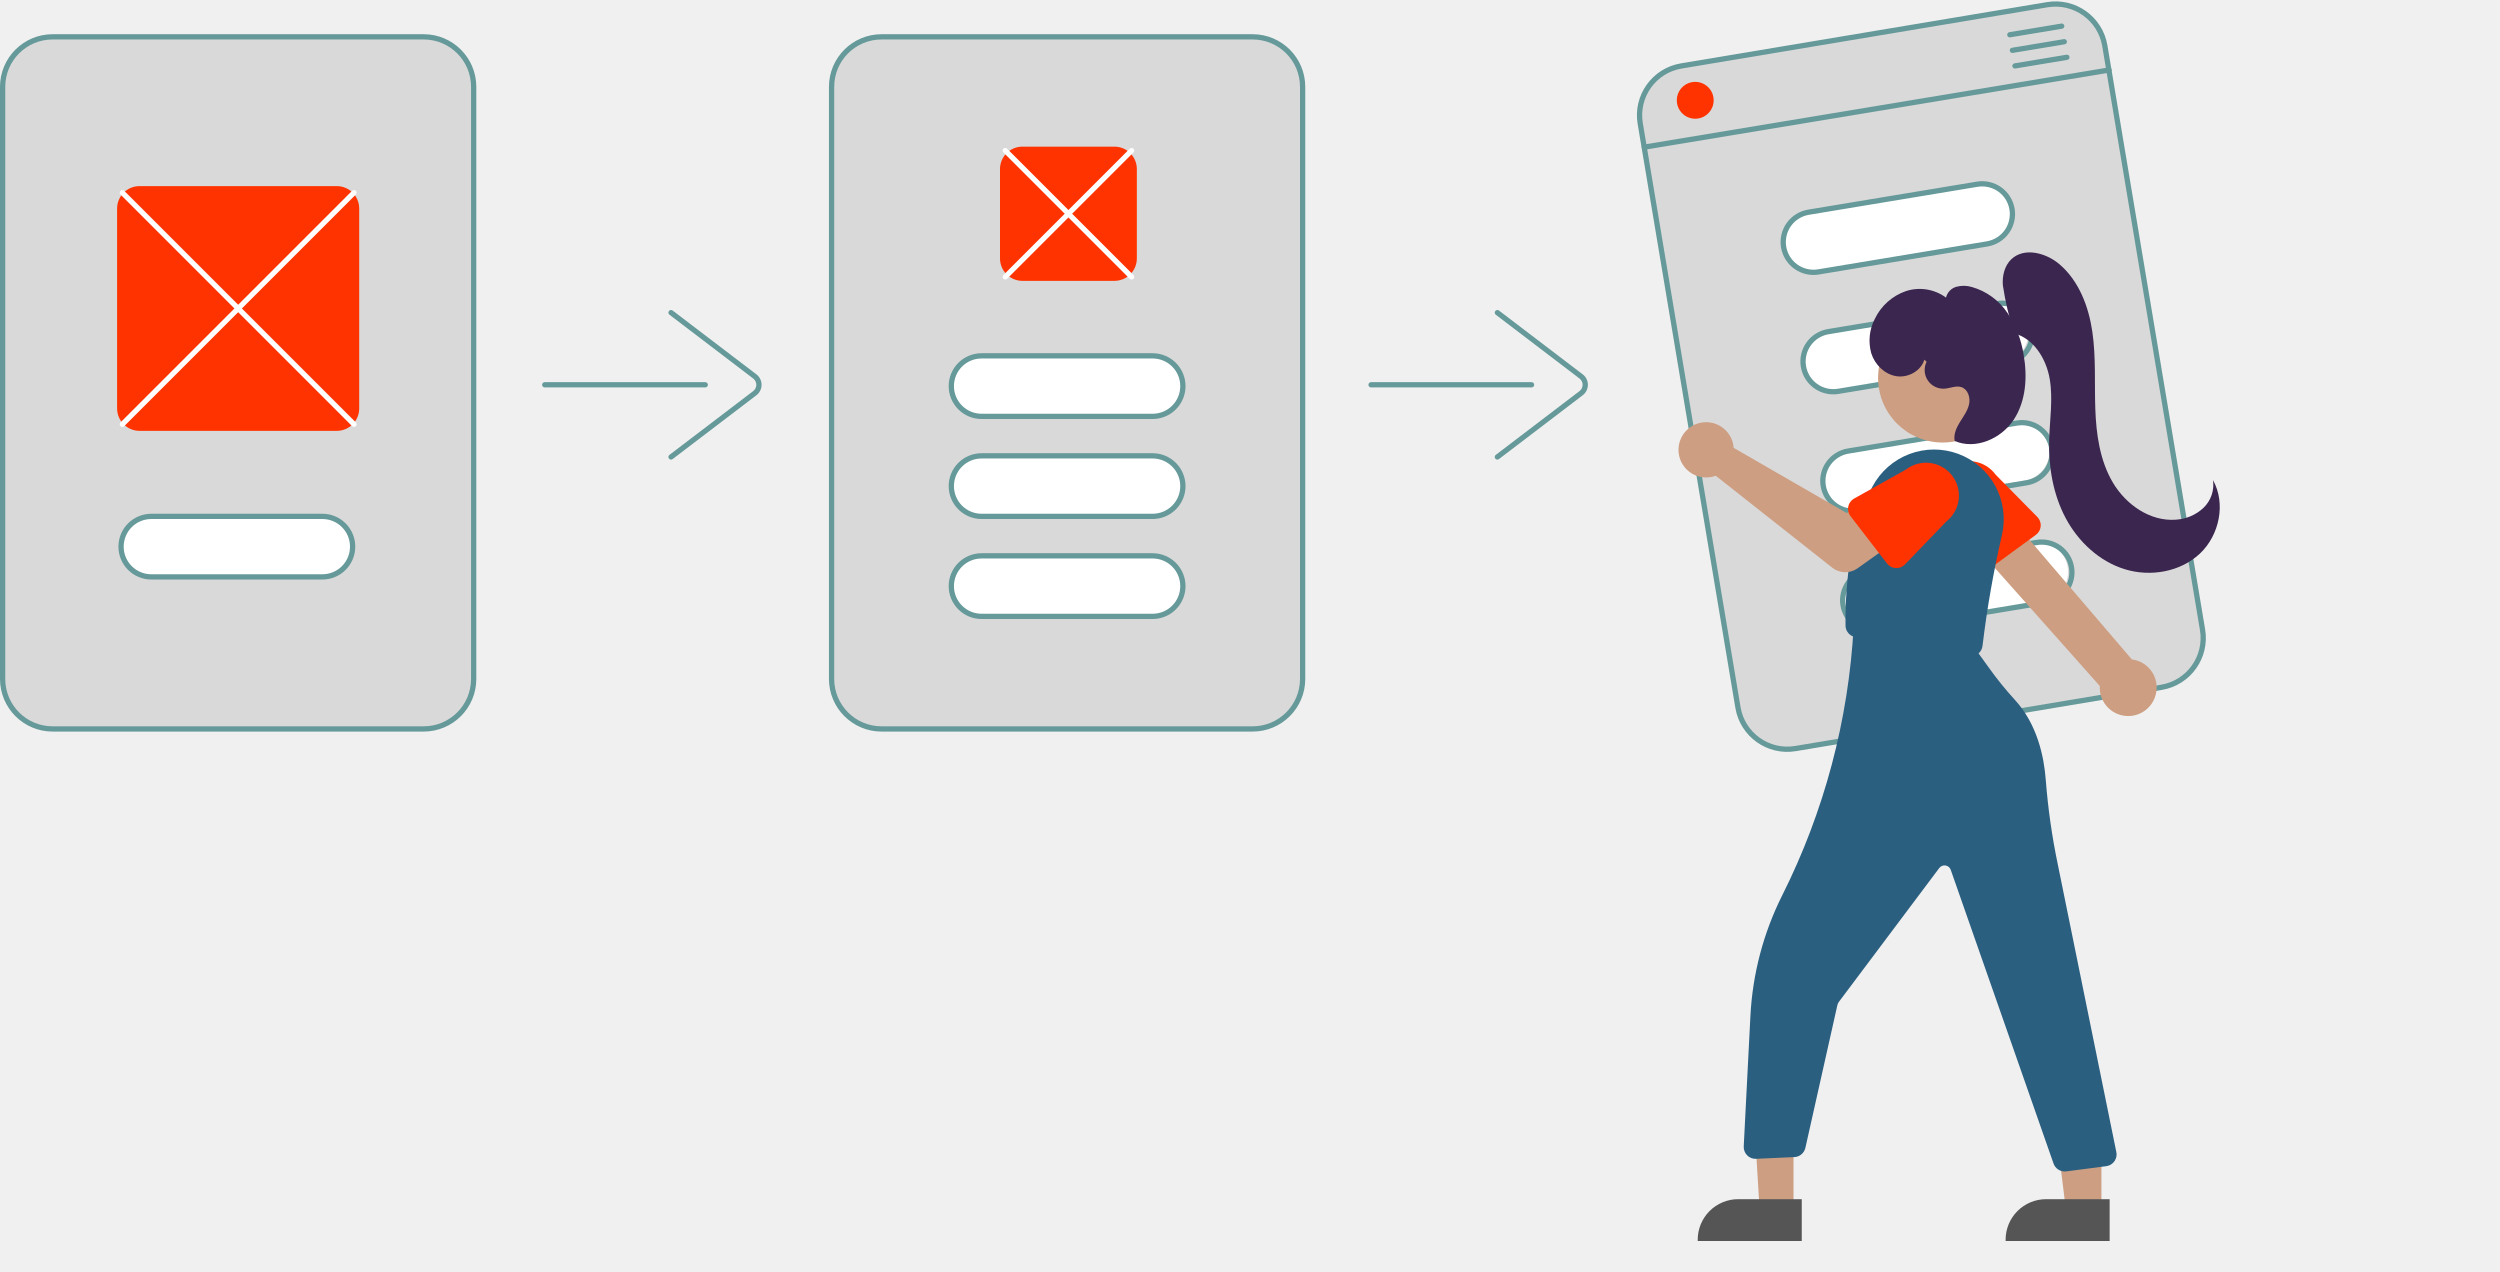
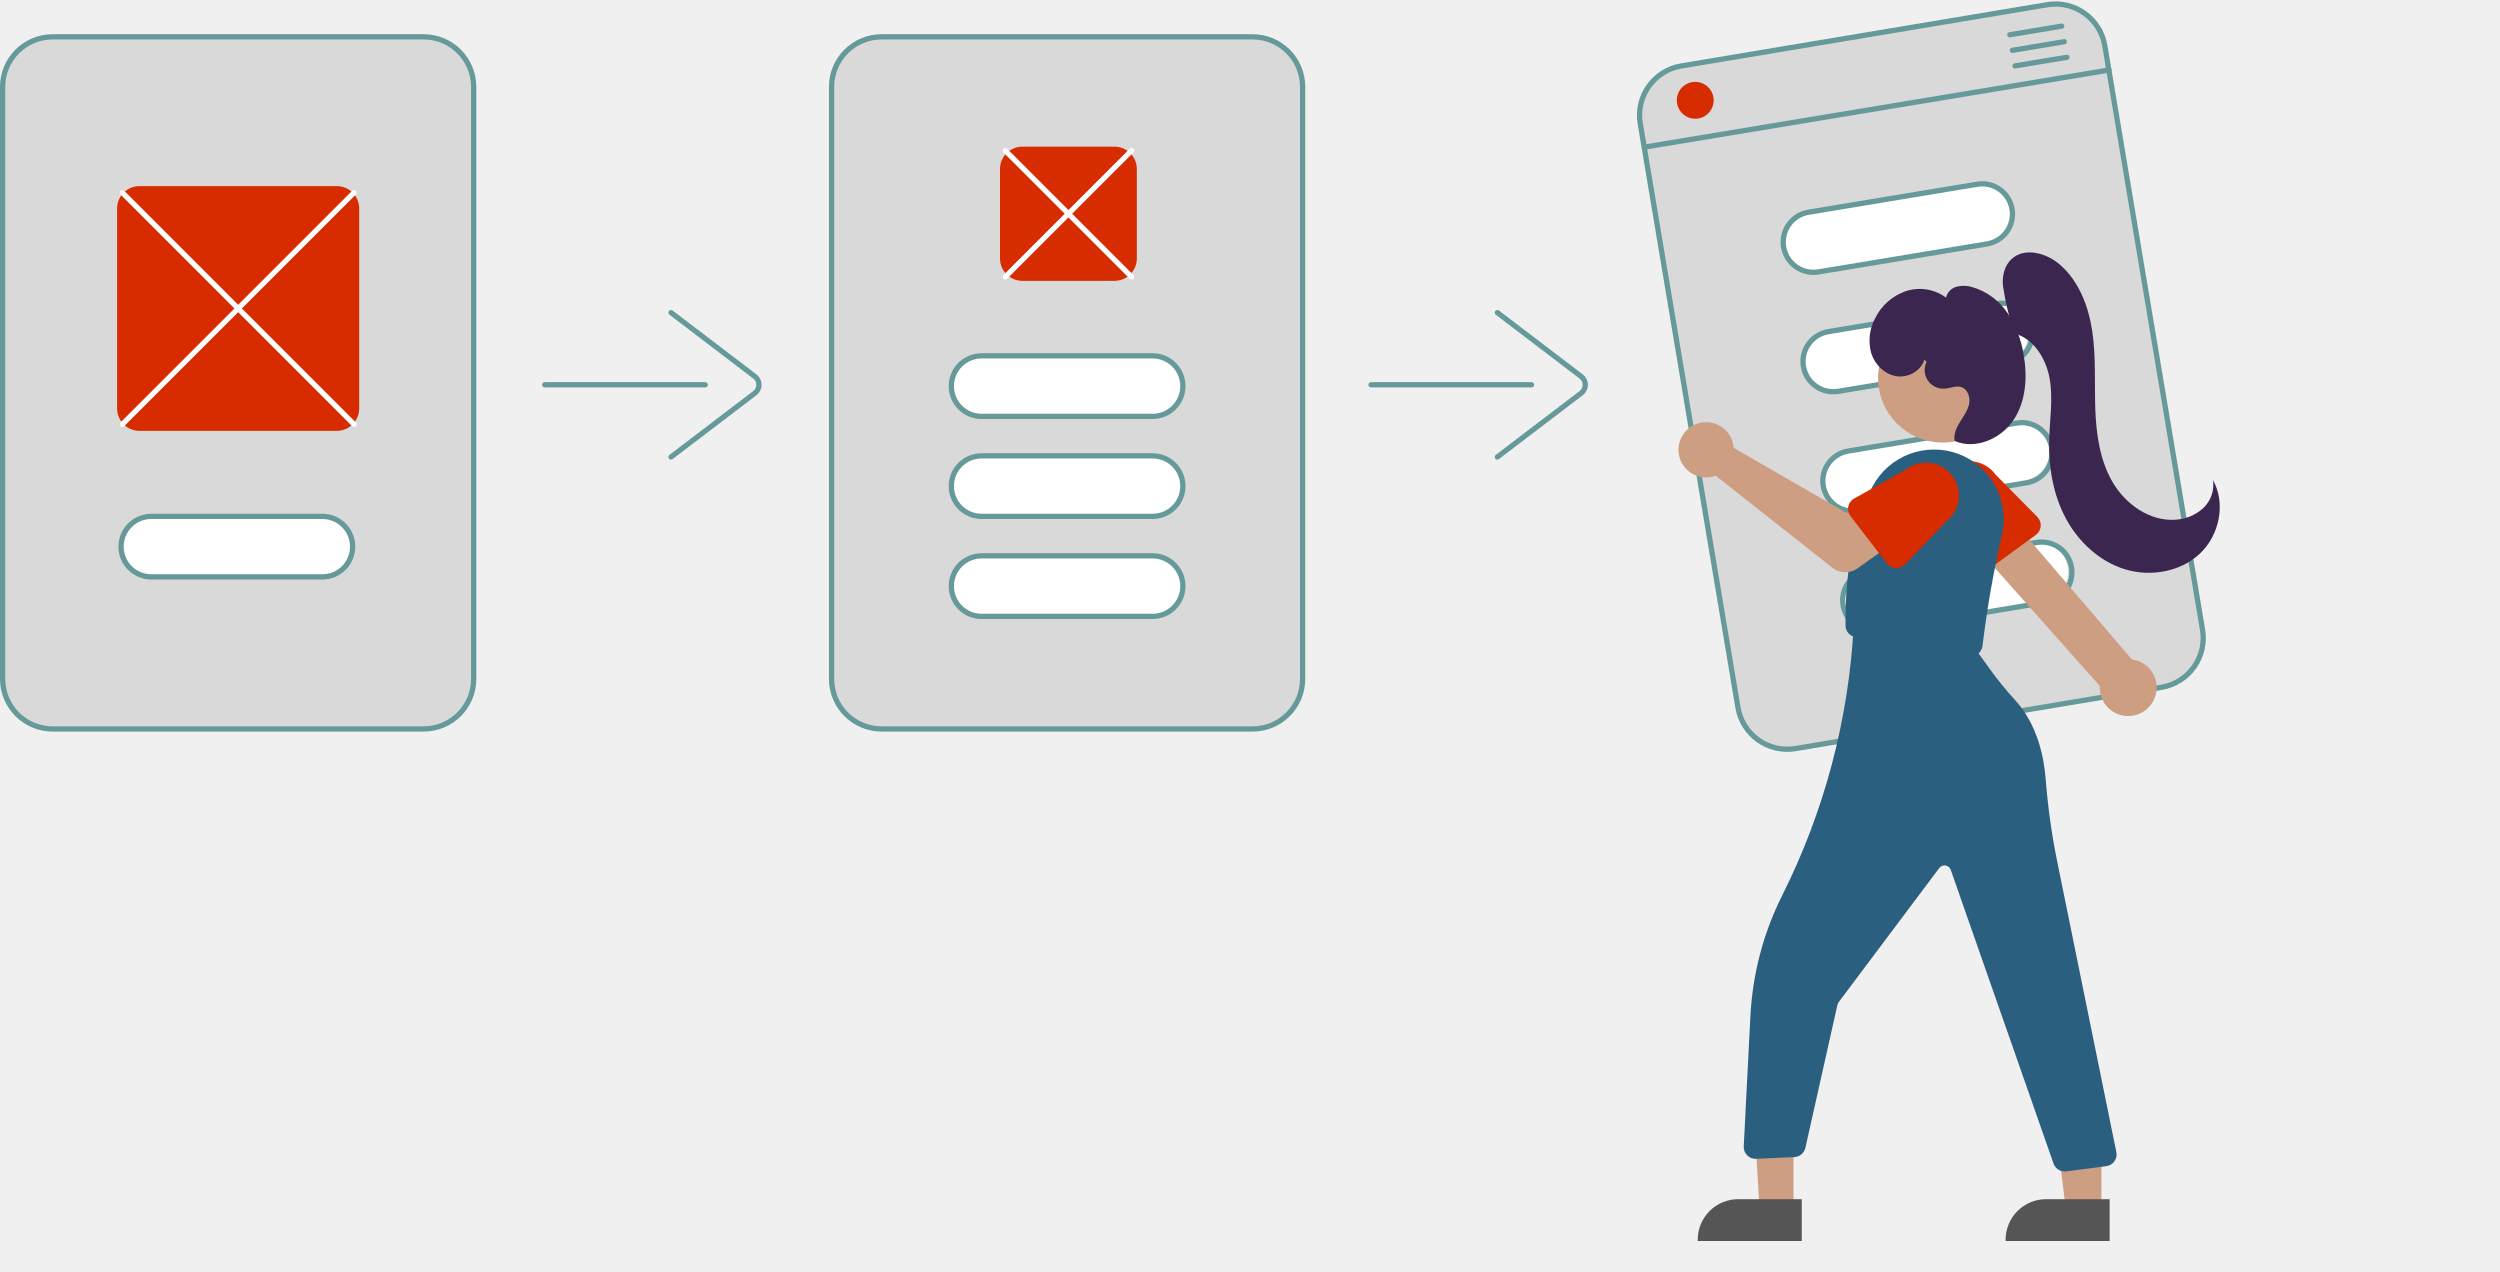
<svg xmlns="http://www.w3.org/2000/svg" width="950" height="483" viewBox="0 0 950 483" fill="none">
  <g clip-path="url(#clip0_1_2)">
    <rect x="1" y="14" width="179" height="263" rx="19" fill="#D9D9D9" stroke="#669999" stroke-width="2" />
    <rect x="316" y="14" width="179" height="263" rx="19" fill="#D9D9D9" stroke="#669999" stroke-width="2" />
    <rect x="620.151" y="28.195" width="179" height="263" rx="19" transform="rotate(-9.5 620.151 28.1948)" fill="#D9D9D9" stroke="#669999" stroke-width="2" />
    <path d="M268 147.223H207C206.735 147.223 206.48 147.118 206.293 146.93C206.105 146.743 206 146.488 206 146.223C206 145.958 206.105 145.703 206.293 145.516C206.48 145.328 206.735 145.223 207 145.223H268C268.265 145.223 268.52 145.328 268.707 145.516C268.895 145.703 269 145.958 269 146.223C269 146.488 268.895 146.743 268.707 146.93C268.52 147.118 268.265 147.223 268 147.223Z" fill="#669999" />
    <path d="M255.001 174.649C254.791 174.649 254.587 174.583 254.417 174.461C254.247 174.34 254.12 174.167 254.053 173.969C253.986 173.771 253.983 173.556 254.044 173.356C254.105 173.156 254.228 172.98 254.394 172.853L286.218 148.609C286.585 148.329 286.883 147.968 287.088 147.555C287.293 147.141 287.399 146.685 287.399 146.223C287.399 145.761 287.293 145.306 287.088 144.892C286.883 144.478 286.585 144.117 286.218 143.837L254.394 119.593C254.183 119.432 254.045 119.194 254.01 118.931C253.975 118.669 254.045 118.403 254.206 118.192C254.366 117.981 254.604 117.843 254.866 117.807C255.129 117.772 255.395 117.842 255.606 118.002L287.429 142.246C288.042 142.713 288.538 143.314 288.88 144.004C289.222 144.694 289.399 145.453 289.399 146.223C289.399 146.993 289.222 147.752 288.88 148.442C288.538 149.132 288.042 149.734 287.429 150.2L255.606 174.444C255.432 174.577 255.219 174.649 255.001 174.649Z" fill="#669999" />
    <path d="M582 147.223H521C520.735 147.223 520.48 147.118 520.293 146.93C520.105 146.743 520 146.488 520 146.223C520 145.958 520.105 145.703 520.293 145.516C520.48 145.328 520.735 145.223 521 145.223H582C582.265 145.223 582.52 145.328 582.707 145.516C582.895 145.703 583 145.958 583 146.223C583 146.488 582.895 146.743 582.707 146.93C582.52 147.118 582.265 147.223 582 147.223Z" fill="#669999" />
    <path d="M569.001 174.649C568.791 174.649 568.587 174.583 568.417 174.461C568.247 174.34 568.12 174.167 568.053 173.969C567.986 173.771 567.983 173.556 568.044 173.356C568.105 173.156 568.228 172.98 568.394 172.853L600.217 148.609C600.585 148.329 600.883 147.968 601.088 147.555C601.293 147.141 601.399 146.685 601.399 146.223C601.399 145.761 601.293 145.306 601.088 144.892C600.883 144.478 600.585 144.117 600.217 143.837L568.394 119.593C568.183 119.432 568.045 119.194 568.01 118.931C567.975 118.669 568.045 118.403 568.206 118.192C568.366 117.981 568.604 117.843 568.866 117.807C569.129 117.772 569.395 117.842 569.606 118.002L601.429 142.246C602.042 142.713 602.538 143.314 602.88 144.004C603.222 144.694 603.399 145.453 603.399 146.223C603.399 146.993 603.222 147.752 602.88 148.442C602.538 149.132 602.042 149.734 601.429 150.2L569.606 174.444C569.432 174.577 569.219 174.649 569.001 174.649Z" fill="#669999" />
    <rect x="362" y="135" width="87" height="23" rx="11.5" fill="white" />
    <rect x="362" y="173" width="87" height="23" rx="11.5" fill="white" />
    <rect x="362" y="211" width="87" height="23" rx="11.5" fill="white" />
    <rect x="765.672" y="90.651" width="87" height="23" rx="11.5" transform="rotate(170 765.672 90.6506)" fill="white" />
    <rect x="683" y="128.107" width="87" height="23" rx="11.5" transform="rotate(-10 683 128.107)" fill="white" />
    <rect x="780.672" y="180.651" width="87" height="23" rx="11.5" transform="rotate(170 780.672 180.651)" fill="white" />
    <rect x="698" y="219.107" width="87" height="23" rx="11.5" transform="rotate(-10 698 219.107)" fill="white" />
-     <path d="M423.5 106.723H388.5C386.246 106.721 384.086 105.824 382.492 104.231C380.899 102.637 380.003 100.477 380 98.223V64.223C380.003 61.969 380.899 59.809 382.492 58.215C384.086 56.622 386.246 55.725 388.5 55.723H423.5C425.754 55.725 427.914 56.622 429.508 58.215C431.101 59.809 431.998 61.969 432 64.223V98.223C431.998 100.477 431.101 102.637 429.508 104.231C427.914 105.824 425.754 106.721 423.5 106.723Z" fill="#FF3300" />
+     <path d="M423.5 106.723H388.5C386.246 106.721 384.086 105.824 382.492 104.231C380.899 102.637 380.003 100.477 380 98.223V64.223C380.003 61.969 380.899 59.809 382.492 58.215C384.086 56.622 386.246 55.725 388.5 55.723H423.5C425.754 55.725 427.914 56.622 429.508 58.215C431.101 59.809 431.998 61.969 432 64.223V98.223C431.998 100.477 431.101 102.637 429.508 104.231C427.914 105.824 425.754 106.721 423.5 106.723Z" fill="#D72B00" />
    <path d="M430 106.223C429.869 106.223 429.739 106.197 429.617 106.147C429.496 106.097 429.386 106.023 429.293 105.93L381.293 57.93C381.2 57.837 381.127 57.727 381.076 57.606C381.026 57.484 381 57.354 381 57.223C381 57.092 381.026 56.962 381.076 56.84C381.127 56.719 381.2 56.609 381.293 56.516C381.386 56.423 381.496 56.349 381.617 56.299C381.739 56.249 381.869 56.223 382 56.223C382.131 56.223 382.261 56.249 382.383 56.299C382.504 56.349 382.614 56.423 382.707 56.516L430.707 104.516C430.847 104.656 430.942 104.834 430.981 105.028C431.019 105.222 430.999 105.423 430.924 105.606C430.848 105.788 430.72 105.945 430.556 106.054C430.391 106.164 430.198 106.223 430 106.223Z" fill="white" />
    <path d="M382 106.223C381.802 106.223 381.609 106.164 381.445 106.054C381.28 105.945 381.152 105.788 381.076 105.606C381.001 105.423 380.981 105.222 381.019 105.028C381.058 104.834 381.153 104.656 381.293 104.516L429.293 56.516C429.386 56.423 429.496 56.35 429.617 56.299C429.739 56.249 429.869 56.223 430 56.223C430.131 56.223 430.261 56.249 430.383 56.299C430.504 56.35 430.614 56.423 430.707 56.516C430.8 56.609 430.874 56.719 430.924 56.84C430.974 56.962 431 57.092 431 57.223C431 57.354 430.974 57.484 430.924 57.606C430.874 57.727 430.8 57.837 430.707 57.93L382.707 105.93C382.614 106.023 382.504 106.097 382.383 106.147C382.261 106.197 382.131 106.223 382 106.223Z" fill="white" />
    <path d="M438 159.223H373C369.685 159.223 366.505 157.906 364.161 155.562C361.817 153.218 360.5 150.038 360.5 146.723C360.5 143.408 361.817 140.228 364.161 137.884C366.505 135.54 369.685 134.223 373 134.223H438C441.315 134.223 444.495 135.54 446.839 137.884C449.183 140.228 450.5 143.408 450.5 146.723C450.5 150.038 449.183 153.218 446.839 155.562C444.495 157.906 441.315 159.223 438 159.223ZM373 136.223C370.215 136.223 367.545 137.329 365.575 139.298C363.606 141.268 362.5 143.938 362.5 146.723C362.5 149.508 363.606 152.179 365.575 154.148C367.545 156.117 370.215 157.223 373 157.223H438C440.785 157.223 443.456 156.117 445.425 154.148C447.394 152.179 448.5 149.508 448.5 146.723C448.5 143.938 447.394 141.268 445.425 139.298C443.456 137.329 440.785 136.223 438 136.223H373Z" fill="#669999" />
    <path d="M438 197.223H373C369.685 197.223 366.505 195.906 364.161 193.562C361.817 191.218 360.5 188.038 360.5 184.723C360.5 181.408 361.817 178.228 364.161 175.884C366.505 173.54 369.685 172.223 373 172.223H438C441.315 172.223 444.495 173.54 446.839 175.884C449.183 178.228 450.5 181.408 450.5 184.723C450.5 188.038 449.183 191.218 446.839 193.562C444.495 195.906 441.315 197.223 438 197.223ZM373 174.223C370.215 174.223 367.545 175.329 365.575 177.298C363.606 179.268 362.5 181.938 362.5 184.723C362.5 187.508 363.606 190.179 365.575 192.148C367.545 194.117 370.215 195.223 373 195.223H438C440.785 195.223 443.456 194.117 445.425 192.148C447.394 190.179 448.5 187.508 448.5 184.723C448.5 181.938 447.394 179.268 445.425 177.298C443.456 175.329 440.785 174.223 438 174.223H373Z" fill="#669999" />
    <path d="M438 235.223H373C369.685 235.223 366.505 233.906 364.161 231.562C361.817 229.218 360.5 226.038 360.5 222.723C360.5 219.408 361.817 216.228 364.161 213.884C366.505 211.54 369.685 210.223 373 210.223H438C441.315 210.223 444.495 211.54 446.839 213.884C449.183 216.228 450.5 219.408 450.5 222.723C450.5 226.038 449.183 229.218 446.839 231.562C444.495 233.906 441.315 235.223 438 235.223ZM373 212.223C370.215 212.223 367.545 213.329 365.575 215.298C363.606 217.268 362.5 219.938 362.5 222.723C362.5 225.508 363.606 228.179 365.575 230.148C367.545 232.117 370.215 233.223 373 233.223H438C440.785 233.223 443.456 232.117 445.425 230.148C447.394 228.179 448.5 225.508 448.5 222.723C448.5 219.938 447.394 217.268 445.425 215.298C443.456 213.329 440.785 212.223 438 212.223H373Z" fill="#669999" />
    <path d="M755.286 93.674L691.163 104.316C687.893 104.859 684.54 104.081 681.844 102.152C679.148 100.223 677.328 97.302 676.785 94.032C676.242 90.761 677.021 87.409 678.95 84.713C680.878 82.016 683.799 80.197 687.07 79.654L751.193 69.012C754.462 68.471 757.813 69.251 760.507 71.18C763.202 73.109 765.021 76.028 765.563 79.298C766.106 82.567 765.328 85.918 763.401 88.614C761.474 91.309 758.555 93.13 755.286 93.674ZM687.397 81.627C684.651 82.083 682.198 83.612 680.578 85.877C678.959 88.142 678.305 90.957 678.761 93.704C679.216 96.451 680.745 98.904 683.009 100.524C685.273 102.144 688.089 102.799 690.836 102.343L754.958 91.701C757.705 91.245 760.158 89.716 761.778 87.451C763.397 85.186 764.051 82.371 763.595 79.624C763.139 76.877 761.611 74.424 759.347 72.804C757.082 71.184 754.267 70.529 751.52 70.985L687.397 81.627Z" fill="#669999" />
    <path d="M762.817 139.053L698.694 149.696C697.075 149.966 695.417 149.914 693.818 149.543C692.218 149.172 690.707 148.49 689.371 147.535C688.035 146.58 686.9 145.371 686.032 143.977C685.163 142.583 684.578 141.032 684.309 139.412C684.04 137.792 684.093 136.135 684.465 134.536C684.837 132.936 685.52 131.425 686.476 130.09C687.432 128.755 688.641 127.621 690.035 126.753C691.43 125.885 692.981 125.301 694.601 125.033L758.724 114.391C761.995 113.848 765.347 114.627 768.043 116.555C770.74 118.484 772.559 121.405 773.102 124.676C773.645 127.946 772.866 131.298 770.937 133.995C769.009 136.691 766.088 138.511 762.817 139.053ZM694.929 127.006C692.183 127.463 689.73 128.992 688.111 131.257C686.492 133.521 685.838 136.336 686.294 139.083C686.75 141.829 688.278 144.282 690.542 145.902C692.806 147.522 695.62 148.177 698.367 147.723L762.49 137.08C765.236 136.623 767.688 135.094 769.307 132.83C770.927 130.565 771.58 127.75 771.124 125.004C770.668 122.257 769.141 119.805 766.877 118.184C764.613 116.564 761.798 115.909 759.052 116.364L694.929 127.006Z" fill="#669999" />
    <path d="M770.349 184.433L706.226 195.075C704.606 195.345 702.949 195.293 701.349 194.922C699.749 194.551 698.238 193.869 696.902 192.914C695.566 191.959 694.432 190.75 693.563 189.356C692.695 187.963 692.109 186.411 691.84 184.791C691.572 183.171 691.625 181.514 691.996 179.915C692.368 178.315 693.051 176.805 694.007 175.469C694.963 174.134 696.173 173 697.567 172.132C698.961 171.265 700.512 170.68 702.133 170.412L766.255 159.77C769.525 159.23 772.875 160.009 775.57 161.938C778.265 163.867 780.083 166.787 780.626 170.056C781.169 173.325 780.391 176.676 778.464 179.372C776.536 182.068 773.618 183.888 770.349 184.433ZM702.46 172.385C701.1 172.611 699.797 173.102 698.626 173.831C697.456 174.56 696.44 175.513 695.637 176.634C694.835 177.756 694.261 179.024 693.949 180.368C693.637 181.711 693.593 183.103 693.818 184.463C694.044 185.824 694.536 187.126 695.265 188.297C695.994 189.467 696.947 190.483 698.069 191.285C699.191 192.087 700.46 192.66 701.803 192.972C703.146 193.284 704.538 193.328 705.898 193.102L770.021 182.46C771.382 182.235 772.685 181.743 773.856 181.014C775.027 180.286 776.043 179.333 776.845 178.211C777.648 177.09 778.222 175.821 778.534 174.477C778.847 173.134 778.891 171.742 778.665 170.382C778.439 169.021 777.948 167.718 777.218 166.547C776.489 165.377 775.536 164.361 774.414 163.559C773.292 162.757 772.023 162.184 770.679 161.872C769.335 161.56 767.943 161.517 766.583 161.743L702.46 172.385Z" fill="#669999" />
    <rect x="46" y="196" width="88" height="23" rx="11.5" fill="white" />
    <path d="M777.88 229.812L713.757 240.454C712.138 240.723 710.481 240.67 708.882 240.299C707.284 239.927 705.773 239.245 704.438 238.29C703.103 237.335 701.969 236.126 701.101 234.733C700.233 233.339 699.648 231.789 699.379 230.169C699.111 228.55 699.163 226.894 699.535 225.295C699.906 223.696 700.589 222.186 701.544 220.85C702.499 219.515 703.708 218.381 705.101 217.513C706.494 216.645 708.045 216.06 709.664 215.792L773.787 205.149C777.057 204.609 780.407 205.389 783.102 207.317C785.796 209.246 787.615 212.166 788.157 215.435C788.7 218.705 787.922 222.055 785.995 224.751C784.068 227.447 781.149 229.267 777.88 229.812ZM709.992 217.765C708.631 217.99 707.329 218.482 706.158 219.211C704.988 219.94 703.973 220.893 703.171 222.014C701.551 224.279 700.896 227.095 701.352 229.842C701.808 232.589 703.337 235.043 705.602 236.663C707.867 238.283 710.683 238.937 713.43 238.481L777.553 227.839C780.299 227.382 782.752 225.854 784.372 223.589C785.992 221.324 786.645 218.509 786.189 215.762C785.734 213.015 784.205 210.562 781.941 208.942C779.677 207.322 776.861 206.667 774.114 207.122L709.992 217.765Z" fill="#669999" />
    <path d="M801.592 27.595L625.007 56.902C624.878 56.924 624.745 56.92 624.616 56.89C624.488 56.861 624.367 56.806 624.26 56.73C624.153 56.654 624.062 56.557 623.992 56.445C623.922 56.334 623.875 56.209 623.854 56.079C623.832 55.95 623.836 55.817 623.866 55.688C623.896 55.56 623.951 55.439 624.028 55.332C624.105 55.225 624.202 55.135 624.314 55.066C624.425 54.996 624.55 54.95 624.68 54.929L801.264 25.622C801.394 25.6 801.527 25.603 801.655 25.633C801.783 25.662 801.905 25.717 802.012 25.793C802.119 25.87 802.21 25.966 802.28 26.078C802.349 26.19 802.396 26.314 802.418 26.444C802.44 26.574 802.435 26.706 802.405 26.835C802.375 26.963 802.321 27.084 802.244 27.191C802.167 27.298 802.07 27.388 801.958 27.458C801.846 27.527 801.722 27.573 801.592 27.595Z" fill="#669999" />
-     <path d="M644.19 45.114C648.056 45.114 651.19 41.98 651.19 38.114C651.19 34.248 648.056 31.114 644.19 31.114C640.324 31.114 637.19 34.248 637.19 38.114C637.19 41.98 640.324 45.114 644.19 45.114Z" fill="#FF3300" />
+     <path d="M644.19 45.114C648.056 45.114 651.19 41.98 651.19 38.114C651.19 34.248 648.056 31.114 644.19 31.114C640.324 31.114 637.19 34.248 637.19 38.114C637.19 41.98 640.324 45.114 644.19 45.114Z" fill="#D72B00" />
    <path d="M783.619 10.919L763.889 14.193C763.628 14.236 763.36 14.173 763.145 14.018C762.93 13.864 762.785 13.631 762.742 13.37C762.699 13.109 762.761 12.841 762.914 12.626C763.068 12.41 763.301 12.264 763.561 12.22L783.292 8.946C783.553 8.903 783.82 8.966 784.035 9.12C784.25 9.275 784.395 9.508 784.439 9.769C784.482 10.03 784.42 10.298 784.266 10.513C784.113 10.729 783.88 10.874 783.619 10.919Z" fill="#669999" />
    <path d="M784.601 16.838L764.871 20.112C764.61 20.155 764.343 20.092 764.128 19.937C763.913 19.783 763.768 19.55 763.724 19.289C763.681 19.028 763.743 18.76 763.897 18.545C764.05 18.329 764.283 18.183 764.544 18.139L784.274 14.865C784.535 14.822 784.802 14.885 785.017 15.039C785.232 15.194 785.377 15.427 785.421 15.688C785.464 15.949 785.402 16.217 785.249 16.432C785.095 16.648 784.862 16.793 784.601 16.838Z" fill="#669999" />
    <path d="M785.584 22.757L765.854 26.031C765.724 26.053 765.591 26.049 765.463 26.02C765.335 25.99 765.213 25.936 765.106 25.86C764.999 25.783 764.908 25.686 764.838 25.575C764.769 25.463 764.722 25.339 764.7 25.209C764.679 25.079 764.683 24.946 764.713 24.818C764.743 24.69 764.798 24.569 764.874 24.462C764.951 24.355 765.048 24.265 765.16 24.195C765.272 24.126 765.396 24.079 765.526 24.058L785.256 20.784C785.386 20.762 785.519 20.765 785.647 20.795C785.775 20.824 785.897 20.879 786.004 20.955C786.111 21.032 786.202 21.128 786.272 21.24C786.341 21.352 786.388 21.476 786.41 21.606C786.431 21.736 786.427 21.869 786.397 21.997C786.367 22.125 786.312 22.246 786.236 22.353C786.159 22.46 786.062 22.55 785.95 22.62C785.838 22.689 785.714 22.736 785.584 22.757Z" fill="#669999" />
-     <path d="M128 163.723H53C50.746 163.721 48.586 162.824 46.992 161.231C45.399 159.637 44.502 157.477 44.5 155.223V79.223C44.502 76.969 45.399 74.809 46.992 73.215C48.586 71.622 50.746 70.725 53 70.723H128C130.254 70.725 132.414 71.622 134.008 73.215C135.601 74.809 136.497 76.969 136.5 79.223V155.223C136.497 157.477 135.601 159.637 134.008 161.231C132.414 162.824 130.254 163.721 128 163.723Z" fill="#FF3300" />
+     <path d="M128 163.723H53C50.746 163.721 48.586 162.824 46.992 161.231C45.399 159.637 44.502 157.477 44.5 155.223V79.223C44.502 76.969 45.399 74.809 46.992 73.215C48.586 71.622 50.746 70.725 53 70.723H128C130.254 70.725 132.414 71.622 134.008 73.215C135.601 74.809 136.497 76.969 136.5 79.223V155.223C136.497 157.477 135.601 159.637 134.008 161.231C132.414 162.824 130.254 163.721 128 163.723Z" fill="#D72B00" />
    <path d="M122.5 220.223H57.5C54.185 220.223 51.005 218.906 48.661 216.562C46.317 214.218 45 211.038 45 207.723C45 204.408 46.317 201.228 48.661 198.884C51.005 196.54 54.185 195.223 57.5 195.223H122.5C125.815 195.223 128.995 196.54 131.339 198.884C133.683 201.228 135 204.408 135 207.723C135 211.038 133.683 214.218 131.339 216.562C128.995 218.906 125.815 220.223 122.5 220.223ZM57.5 197.223C54.715 197.223 52.044 198.329 50.075 200.298C48.106 202.268 47 204.938 47 207.723C47 210.508 48.106 213.179 50.075 215.148C52.044 217.117 54.715 218.223 57.5 218.223H122.5C125.285 218.223 127.955 217.117 129.925 215.148C131.894 213.179 133 210.508 133 207.723C133 204.938 131.894 202.268 129.925 200.298C127.955 198.329 125.285 197.223 122.5 197.223H57.5Z" fill="#669999" />
    <path d="M134.5 162.223C134.369 162.223 134.239 162.197 134.117 162.147C133.996 162.097 133.886 162.023 133.793 161.93L45.793 73.93C45.699 73.837 45.624 73.727 45.573 73.606C45.522 73.484 45.496 73.353 45.495 73.222C45.495 73.09 45.521 72.959 45.571 72.837C45.621 72.715 45.695 72.605 45.788 72.511C45.882 72.418 45.992 72.344 46.114 72.294C46.236 72.244 46.367 72.218 46.499 72.219C46.631 72.219 46.761 72.246 46.883 72.296C47.004 72.348 47.114 72.422 47.207 72.516L135.207 160.516C135.347 160.656 135.442 160.834 135.481 161.028C135.519 161.222 135.499 161.423 135.424 161.606C135.348 161.788 135.22 161.945 135.056 162.054C134.891 162.164 134.698 162.223 134.5 162.223Z" fill="white" />
    <path d="M46.5 162.223C46.302 162.223 46.109 162.164 45.944 162.055C45.78 161.945 45.652 161.789 45.576 161.606C45.501 161.423 45.481 161.222 45.519 161.028C45.558 160.834 45.653 160.656 45.793 160.516L133.793 72.516C133.885 72.422 133.996 72.348 134.117 72.297C134.239 72.246 134.369 72.219 134.501 72.219C134.633 72.218 134.764 72.244 134.886 72.294C135.008 72.344 135.118 72.418 135.212 72.511C135.305 72.605 135.379 72.715 135.429 72.837C135.479 72.959 135.505 73.09 135.504 73.222C135.504 73.353 135.478 73.484 135.427 73.606C135.376 73.727 135.301 73.838 135.207 73.93L47.207 161.93C47.114 162.023 47.004 162.097 46.883 162.147C46.761 162.197 46.631 162.223 46.5 162.223Z" fill="white" />
    <path d="M819.054 264.413C819.517 262.912 819.645 261.328 819.43 259.772C819.215 258.217 818.661 256.727 817.807 255.409C816.954 254.09 815.822 252.975 814.491 252.141C813.16 251.308 811.663 250.776 810.104 250.584L758.771 190.6L746.798 203.171L797.929 260.685C797.78 263.325 798.604 265.928 800.245 268.001C801.887 270.073 804.232 271.472 806.836 271.932C809.44 272.391 812.122 271.88 814.373 270.494C816.625 269.108 818.291 266.944 819.054 264.413Z" fill="#CD9E81" />
-     <path d="M773.641 203.237L755.291 216.647C754.769 217.029 754.171 217.293 753.538 217.423C752.904 217.553 752.25 217.544 751.62 217.398C750.99 217.252 750.399 216.972 749.887 216.577C749.375 216.182 748.954 215.681 748.653 215.109L738.109 195.053C736.172 192.371 735.377 189.03 735.9 185.763C736.422 182.496 738.219 179.569 740.896 177.625C743.573 175.68 746.911 174.877 750.18 175.39C753.448 175.904 756.38 177.692 758.332 180.364L774.191 196.445C774.644 196.906 774.994 197.458 775.215 198.066C775.436 198.674 775.523 199.322 775.471 199.967C775.419 200.611 775.228 201.237 774.912 201.801C774.597 202.366 774.163 202.855 773.641 203.237Z" fill="#FF3300" />
+     <path d="M773.641 203.237L755.291 216.647C754.769 217.029 754.171 217.293 753.538 217.423C752.904 217.553 752.25 217.544 751.62 217.398C750.99 217.252 750.399 216.972 749.887 216.577C749.375 216.182 748.954 215.681 748.653 215.109L738.109 195.053C736.172 192.371 735.377 189.03 735.9 185.763C736.422 182.496 738.219 179.569 740.896 177.625C743.573 175.68 746.911 174.877 750.18 175.39C753.448 175.904 756.38 177.692 758.332 180.364L774.191 196.445C774.644 196.906 774.994 197.458 775.215 198.066C775.436 198.674 775.523 199.322 775.471 199.967C775.419 200.611 775.228 201.237 774.912 201.801C774.597 202.366 774.163 202.855 773.641 203.237Z" fill="#D72B00" />
    <path d="M738.233 168.162C751.798 168.162 762.794 157.166 762.794 143.601C762.794 130.036 751.798 119.04 738.233 119.04C724.668 119.04 713.672 130.036 713.672 143.601C713.672 157.166 724.668 168.162 738.233 168.162Z" fill="#CD9E81" />
    <path d="M748.902 249.409C748.647 249.409 748.393 249.388 748.141 249.346L705.046 242.092C704.008 241.919 703.064 241.387 702.378 240.589C701.692 239.791 701.308 238.777 701.294 237.725C701.162 227.865 701.9 202.977 711.559 184.849C714.58 179.182 719.556 174.806 725.562 172.534C731.568 170.262 738.195 170.249 744.209 172.497C750.224 174.744 755.218 179.101 758.262 184.755C761.305 190.409 762.192 196.976 760.756 203.234C757.523 217.159 755.052 231.25 753.354 245.444C753.224 246.535 752.699 247.54 751.879 248.271C751.059 249.001 750 249.406 748.902 249.409Z" fill="#2B5F80" />
    <path d="M658.548 168.538C658.671 169.078 658.751 169.626 658.788 170.178L701.745 194.96L712.186 188.949L723.318 203.521L705.867 215.959C704.457 216.964 702.76 217.484 701.029 217.442C699.298 217.4 697.628 216.797 696.269 215.725L651.973 180.779C649.973 181.519 647.796 181.633 645.731 181.106C643.666 180.578 641.81 179.434 640.41 177.827C639.011 176.219 638.134 174.223 637.897 172.104C637.659 169.986 638.072 167.846 639.081 165.968C640.09 164.09 641.646 162.564 643.544 161.592C645.441 160.62 647.589 160.249 649.703 160.528C651.816 160.807 653.794 161.723 655.374 163.154C656.954 164.585 658.061 166.463 658.548 168.538Z" fill="#CD9E81" />
-     <path d="M702.335 192.483C702.465 191.849 702.729 191.251 703.111 190.729C703.492 190.207 703.982 189.774 704.546 189.458L724.26 178.435C726.879 176.414 730.192 175.514 733.474 175.932C736.756 176.35 739.738 178.052 741.767 180.666C743.796 183.279 744.705 186.59 744.296 189.873C743.888 193.156 742.194 196.143 739.586 198.179L723.869 214.501C723.42 214.966 722.877 215.33 722.275 215.567C721.673 215.803 721.027 215.908 720.382 215.872C719.736 215.837 719.105 215.663 718.533 215.362C717.961 215.061 717.46 214.64 717.065 214.128L703.181 196.134C702.786 195.622 702.506 195.031 702.36 194.401C702.214 193.771 702.205 193.117 702.335 192.483Z" fill="#FF3300" />
+     <path d="M702.335 192.483C702.465 191.849 702.729 191.251 703.111 190.729C703.492 190.207 703.982 189.774 704.546 189.458L724.26 178.435C726.879 176.414 730.192 175.514 733.474 175.932C736.756 176.35 739.738 178.052 741.767 180.666C743.796 183.279 744.705 186.59 744.296 189.873C743.888 193.156 742.194 196.143 739.586 198.179L723.869 214.501C723.42 214.966 722.877 215.33 722.275 215.567C721.673 215.803 721.027 215.908 720.382 215.872C719.736 215.837 719.105 215.663 718.533 215.362C717.961 215.061 717.46 214.64 717.065 214.128L703.181 196.134C702.786 195.622 702.506 195.031 702.36 194.401C702.214 193.771 702.205 193.117 702.335 192.483Z" fill="#D72B00" />
    <path d="M681.537 469.689H669.277L666.391 422.554L681.539 422.401L681.537 469.689Z" fill="#CD9E81" />
    <path d="M684.663 471.573L645.133 471.572V471.072C645.133 469.051 645.531 467.05 646.304 465.184C647.077 463.317 648.211 461.621 649.639 460.192C651.068 458.763 652.764 457.63 654.631 456.857C656.498 456.083 658.499 455.685 660.519 455.685L684.664 455.687L684.663 471.573Z" fill="#555555" />
    <path d="M798.537 469.689H786.277L780.445 422.401H798.539L798.537 469.689Z" fill="#CD9E81" />
    <path d="M801.663 471.573L762.133 471.572V471.072C762.133 469.051 762.531 467.05 763.304 465.184C764.077 463.317 765.211 461.621 766.639 460.192C768.068 458.763 769.764 457.63 771.631 456.857C773.498 456.083 775.499 455.685 777.519 455.685L801.664 455.687L801.663 471.573Z" fill="#555555" />
    <path d="M784.599 445.167C783.666 445.165 782.756 444.874 781.995 444.335C781.233 443.795 780.657 443.033 780.346 442.153L741.276 330.526C741.127 330.099 740.863 329.72 740.515 329.43C740.167 329.141 739.746 328.951 739.298 328.882C738.851 328.813 738.393 328.866 737.973 329.037C737.553 329.208 737.188 329.49 736.916 329.853L698.806 380.666C698.509 381.063 698.3 381.518 698.191 382.001L686.047 436.181C685.829 437.144 685.302 438.008 684.546 438.643C683.79 439.277 682.846 439.645 681.86 439.692L667.315 440.353C666.688 440.385 666.061 440.283 665.476 440.055C664.891 439.827 664.36 439.478 663.92 439.03C663.478 438.585 663.133 438.053 662.909 437.467C662.685 436.881 662.585 436.255 662.617 435.628L665.153 386.176C665.953 370.178 670.075 354.522 677.256 340.204C693.221 308.369 702.458 273.588 704.391 238.026L704.422 237.473L749.174 244.593L755.892 253.895C758.89 258.091 762.137 262.104 765.617 265.91C774.173 275.187 776.741 287.593 777.389 296.366C778.226 307.149 779.753 317.867 781.959 328.455L804.153 437.517C804.32 438.136 804.352 438.783 804.247 439.416C804.143 440.049 803.905 440.652 803.548 441.185C803.192 441.718 802.726 442.168 802.181 442.507C801.636 442.845 801.026 443.063 800.39 443.146L785.175 445.13C784.984 445.155 784.791 445.167 784.599 445.167Z" fill="#2B5F80" />
    <path d="M765.391 126.554C763.44 120.64 761.999 114.569 761.086 108.408C760.799 104.822 761.717 100.963 764.329 98.488C769.217 93.857 777.522 96.063 782.634 100.446C790.022 106.78 793.706 116.515 795.099 126.146C796.491 135.777 795.879 145.571 796.214 155.297C796.549 165.023 797.94 175.023 802.898 183.396C807.857 191.77 817.058 198.197 826.763 197.485C830.681 197.273 834.4 195.697 837.277 193.029C838.689 191.686 839.758 190.024 840.395 188.182C841.032 186.34 841.219 184.372 840.938 182.443C845.899 191.326 843.384 203.364 835.985 210.347C828.586 217.33 817.205 219.303 807.478 216.322C797.751 213.341 789.745 205.865 784.963 196.886C780.181 187.906 778.429 177.532 778.683 167.362C778.878 159.552 780.206 151.678 778.886 143.977C777.566 136.277 772.747 128.458 765.148 126.645L765.391 126.554Z" fill="#3B264F" />
    <path d="M731.264 136.678C729.968 141.006 725.013 143.675 720.554 142.943C716.096 142.211 712.43 138.539 711.076 134.229C709.851 129.827 710.352 125.124 712.477 121.079C713.648 118.654 715.286 116.484 717.297 114.693C719.307 112.903 721.651 111.526 724.195 110.642C726.753 109.794 729.476 109.574 732.137 109.999C734.798 110.424 737.317 111.482 739.484 113.085C739.714 112.112 740.2 111.219 740.891 110.497C741.581 109.775 742.452 109.25 743.413 108.976C745.348 108.454 747.391 108.484 749.31 109.063C754.839 110.638 759.63 114.124 762.832 118.9C765.992 123.661 768.083 129.051 768.961 134.698C770.469 143.166 769.913 152.42 765.156 159.588C760.4 166.755 750.67 170.987 742.776 167.57C742.283 165.054 743.449 162.52 744.799 160.339C746.148 158.159 747.746 156.035 748.265 153.523C748.783 151.012 747.789 147.941 745.36 147.119C743.288 146.419 741.079 147.554 738.895 147.691C737.656 147.769 736.417 147.519 735.304 146.967C734.191 146.415 733.243 145.58 732.555 144.546C731.866 143.512 731.462 142.315 731.382 141.076C731.302 139.836 731.55 138.597 732.1 137.483L731.264 136.678Z" fill="#3B264F" />
  </g>
  <defs>
    <clipPath id="clip0_1_2">
      <rect width="949.651" height="482.323" fill="white" />
    </clipPath>
  </defs>
</svg>
